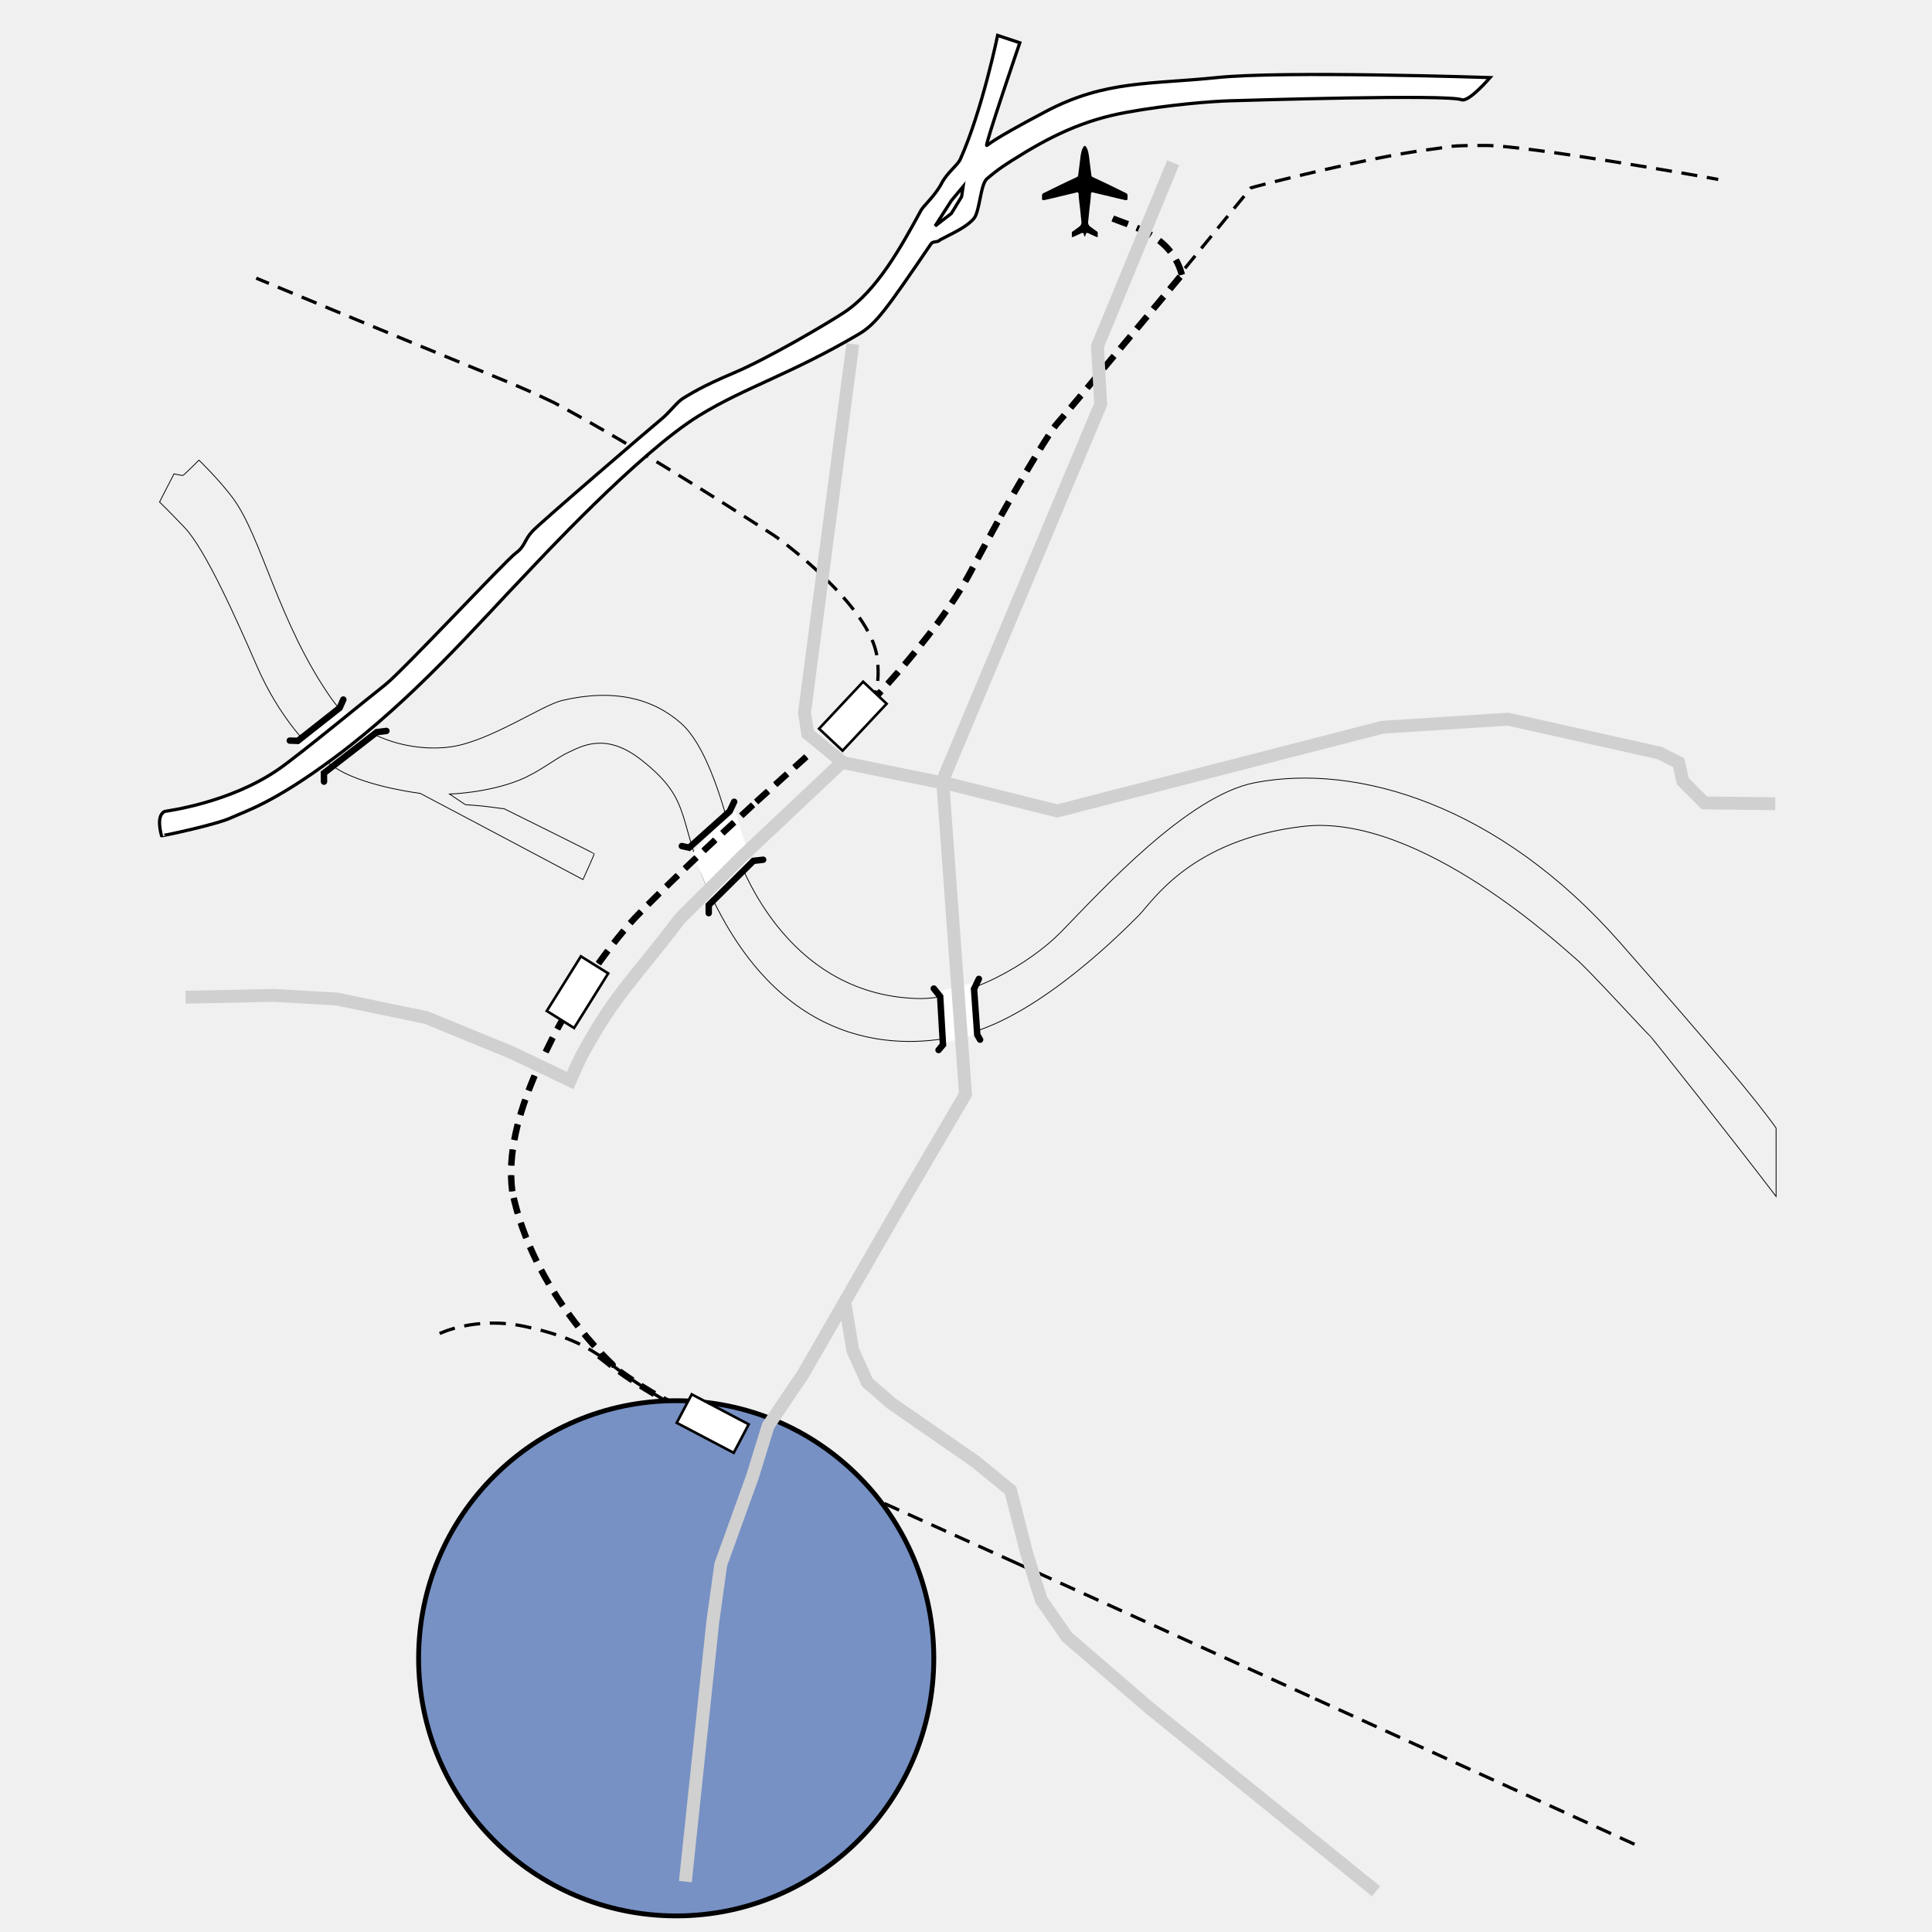
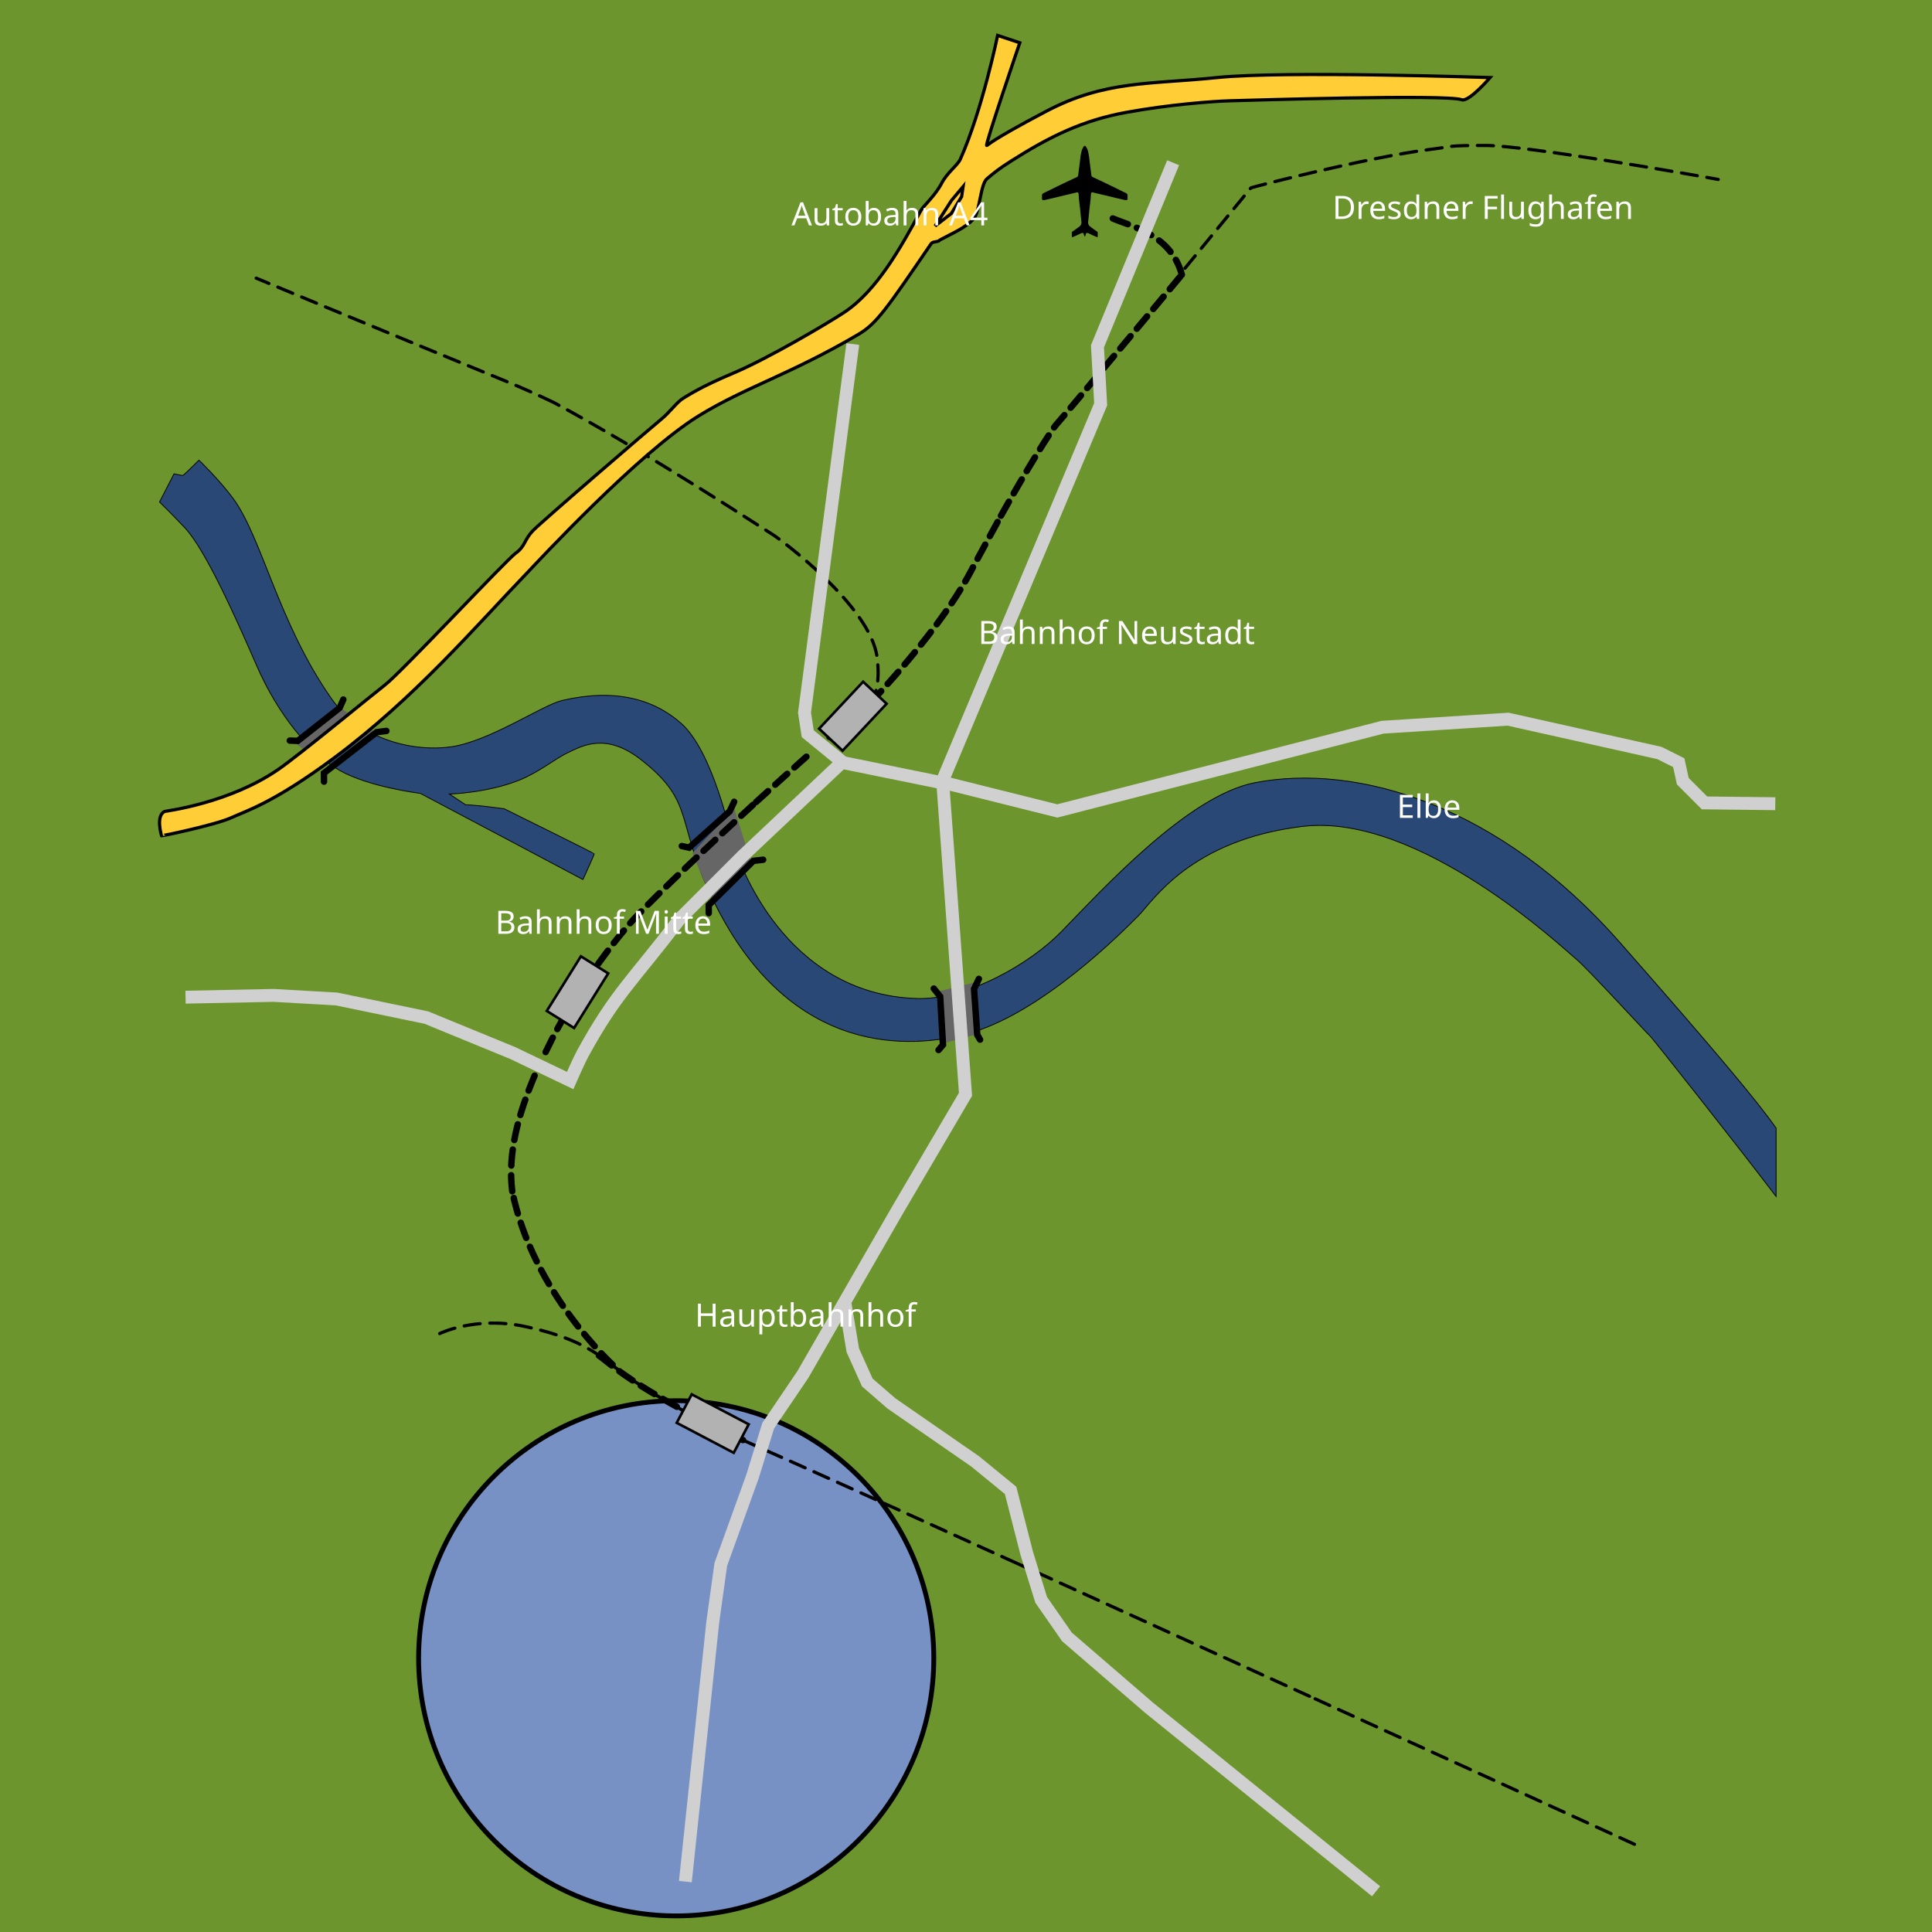
<svg xmlns="http://www.w3.org/2000/svg" version="1.1" id="Ebene_1" x="0px" y="0px" width="600px" height="600px" viewBox="0 0 600 600" enable-background="new 0 0 600 600" xml:space="preserve">
  <g transform="translate(-120,20)">
-     <path fill="none" stroke="#000000" stroke-width="0.25" d="M623.045,272.651    c29.067,33.075,42.445,49.013,48.534,57.678l0.003,21.237c-12.847-16.868-38.868-49.726-39.144-49.827    c-0.372-0.138-19.446-21.035-22.894-23.838s-48.627-45.618-85-41.25c-34.947,4.197-46.553,23.303-51,27.75    s-30.244,30.724-53.5,36.75c-16.197,4.196-54.156,7.979-78.25-41c-12.447-25.303-5.466-30.746-22.75-44.25    c-10.947-8.553-18.303-4.197-22.5-2.25c-4.197,1.947-9.026,6.148-15.447,8.697c-9.947,3.947-21.5,4.25-21.5,4.25l4.947,3.303    c0,0,4.947,0.303,8,0.75c3.053,0.447,4,0.5,4,0.5s27.947,13.803,28,14c0.053,0.197-3.5,8-3.5,8s-50.303-26.697-50.5-26.75    c-0.197-0.053-16.053-1.947-25.25-7.25c-9.197-5.303-19.053-17.446-25.5-32.25c-6.447-14.803-15.984-36.25-22.447-43.053    c-4.75-5-7.803-7.947-7.803-7.947l4.5-8.75c0,0,2.447,0.553,2.75,0.5c0.303-0.053,5-4.75,5-4.75s6.293,6.082,10.5,11.75    c9.053,12.197,14.055,38.565,30.553,62.197c9.25,13.25,26.25,16.75,37.447,15.053c11.986-1.816,28.151-12.928,34.303-14.37    c16-3.75,28.207-0.634,36.947,7.12c9.803,8.697,15.197,34.053,16.5,38.25c1.303,4.197,15.274,45.773,56.553,47.197    c15.645,0.539,35.25-10.75,45-20.751c12.566-12.888,39.204-42.188,60-46.25C541.598,216.848,585.742,230.204,623.045,272.651    L623.045,272.651z" />
+     <rect x="20" y="-30" width="2000" height="1000" fill="#6C952D" />
+     <circle cx="330" cy="495" r="80" stroke="black" stroke-width="1.5" fill="#7791C4" />
+     <path fill="#294875" stroke="#000" stroke-width="0.25" d="M623.045,272.651    c29.067,33.075,42.445,49.013,48.534,57.678l0.003,21.237c-12.847-16.868-38.868-49.726-39.144-49.827    c-0.372-0.138-19.446-21.035-22.894-23.838s-48.627-45.618-85-41.25c-34.947,4.197-46.553,23.303-51,27.75    s-30.244,30.724-53.5,36.75c-16.197,4.196-54.156,7.979-78.25-41c-12.447-25.303-5.466-30.746-22.75-44.25    c-10.947-8.553-18.303-4.197-22.5-2.25c-4.197,1.947-9.026,6.148-15.447,8.697c-9.947,3.947-21.5,4.25-21.5,4.25l4.947,3.303    c0,0,4.947,0.303,8,0.75c3.053,0.447,4,0.5,4,0.5s27.947,13.803,28,14c0.053,0.197-3.5,8-3.5,8s-50.303-26.697-50.5-26.75    c-0.197-0.053-16.053-1.947-25.25-7.25c-9.197-5.303-19.053-17.446-25.5-32.25c-6.447-14.803-15.984-36.25-22.447-43.053    c-4.75-5-7.803-7.947-7.803-7.947l4.5-8.75c0,0,2.447,0.553,2.75,0.5c0.303-0.053,5-4.75,5-4.75s6.293,6.082,10.5,11.75    c9.053,12.197,14.055,38.565,30.553,62.197c9.25,13.25,26.25,16.75,37.447,15.053c11.986-1.816,28.151-12.928,34.303-14.37    c16-3.75,28.207-0.634,36.947,7.12c9.803,8.697,15.197,34.053,16.5,38.25c1.303,4.197,15.274,45.773,56.553,47.197    c15.645,0.539,35.25-10.75,45-20.751c12.566-12.888,39.204-42.188,60-46.25C541.598,216.848,585.742,230.204,623.045,272.651    L623.045,272.651z" />
    <g>
-       <polygon fill="#FFFFFF" points="411,288 423,285 424,301 413,304 411,288" />
+       <polygon fill="#666" points="411,288 423,285 424,301 413,304 411,288" />
      <path fill="none" stroke="#000000" stroke-width="2" stroke-linecap="round" d="M410,287     l1.978,2.466l0.875,15l-1.375,1.626 M424,284l-1.5,3.125l1,14.25l0.875,1.5" />
    </g>
    <g>
-       <polygon fill="#FFFFFF" points="348,231 353,247 341,259 335,245 348,231 " />
+       <polygon fill="#666" points="348,231 353,247 341,259 335,245 348,231 " />
      <path fill="none" stroke="#000000" stroke-width="2" stroke-linecap="round" d="M348,229     l-1.397,2.966l-12.603,11.284l-2.25-0.5 M357,247l-3.022,0.341l-13.875,13.75v2.5" />
    </g>
    <g>
-       <polygon fill="#FFFFFF" points="226,200 236,207 221,218 212,211 226,200 " />
+       <polygon fill="#666" points="226,200 236,207 221,218 212,211 226,200 " />
      <path fill="none" stroke="#000000" stroke-width="2" stroke-linecap="round" d="M210,210     l2.478,0.091l13-10.25l1.147-2.591 M240,207l-3,0.375l-16.397,12.716l0.022,2.659" />
    </g>
-     <path fill="none" stroke-lincap="butt" stroke-dasharray="5,3" stroke="#000000" d="M528.414,507.575c54.272,24.693,99.934,45.523,99.934,45.523     M434.729,465.017c27.319,12.382,64.911,29.468,93.686,42.559 M256.545,394.151c0,0,10.947-5.447,26.25-2.25    c15.303,3.196,20.947,7.553,24,9.5c3.053,1.946,13.447,12.553,48.75,28c10.701,4.682,43.574,19.479,79.184,35.615 M292.083,105.054    c-4.926-2.361-9.958-4.617-15.036-6.696c-41.872-17.141-77.473-31.973-77.473-31.973 M377.606,208.853    c0.843-0.684,1.519-1.207,2.001-1.543c6.58-4.594,14.818-6.965,12.789-23.119c-2.028-16.154-30.682-37.21-32.711-38.365    c-1.544-0.878-38.328-25.089-67.603-40.772 M354.825,229.053c3.798-3.443,13.232-11.982,16.205-14.589 M289.452,306.724    c10.415-21.94,24.939-38.706,27.624-41.537c7.436-7.841,23.603-23.162,37.749-36.133 M279.084,349.962    c-1.489-11.679,1.869-23.882,6.989-36.024 M310.25,403.817c0.176,0.079-24.73-22.142-31.167-53.855 M430.86,140.163    c8.235-14.694,15.609-26.601,17.364-28.524c2.401-2.629,60.07-73.123,60.258-73.292c0.187-0.17,36.297-9.546,55.781-11.961    c7.587-0.94,4.591-1.207,17.182-1.207s65.671,9.33,72.169,10.548 M384.773,204.113c-0.061-0.168,25.639-25.41,36.892-46.976    c1.649-3.162,7.513-13.882,9.195-16.975 M487.042,65.329    c-3.774-14.088-18.932-15.462-23.508-18.532" />
-     <path fill="none" stroke-lincap="butt" stroke-dasharray="5,3" stroke="#000000" stroke-width="2" d="M306,401.001c3.053,1.945,10.167,10,44.736,26.216     M377.606,208.853c0.843-0.684,1.519-1.207,2.001-1.543 M354.825,229.053c3.798-3.443,13.232-11.982,16.205-14.589 M289.452,306.724    c10.415-21.939,24.939-38.706,27.624-41.537c7.436-7.841,23.603-23.162,37.749-36.133 M279.084,349.962    c-1.489-11.679,1.869-23.882,6.989-36.023 M310.25,403.817c0.176,0.079-24.73-22.143-31.167-53.855 M430.86,140.163    c8.234-14.694,15.608-26.601,17.363-28.524c2.401-2.629,38.63-46.141,38.818-46.31 M384.773,204.113    c-0.061-0.168,25.639-25.41,36.892-46.976c1.649-3.162,7.513-13.882,9.195-16.975 M487.042,65.329    c-3.774-14.088-18.932-15.462-23.508-18.532" />
-     <circle cx="330" cy="495" r="80" stroke="black" stroke-width="1.5" fill="#7791C4" />
-     <rect x="331" y="417" transform="matrix(0.885 0.4657 -0.4657 0.885 236.0825 -110.1689)" fill="#FFFFFF" stroke="#000000" stroke-width="0.8" width="20" height="10" />
-     <rect x="375" y="197" transform="matrix(0.6841 -0.7293 0.7293 0.6841 -25.8365 345.0185)" fill="#FFFFFF" stroke="#000000" stroke-width="0.8" width="20" height="10" />
-     <rect x="290" y="283" transform="matrix(0.5298 -0.8481 0.8481 0.5298 -103.8481 389.9749)" fill="#FFFFFF" stroke="#000000" stroke-width="0.8" width="20" height="10" />
+     <path fill="none" stroke-linecap="round" stroke-dasharray="5,3" stroke="#000000" d="M528.414,507.575c54.272,24.693,99.934,45.523,99.934,45.523     M434.729,465.017c27.319,12.382,64.911,29.468,93.686,42.559 M256.545,394.151c0,0,10.947-5.447,26.25-2.25    c15.303,3.196,20.947,7.553,24,9.5c3.053,1.946,13.447,12.553,48.75,28c10.701,4.682,43.574,19.479,79.184,35.615 M292.083,105.054    c-4.926-2.361-9.958-4.617-15.036-6.696c-41.872-17.141-77.473-31.973-77.473-31.973 M377.606,208.853    c0.843-0.684,1.519-1.207,2.001-1.543c6.58-4.594,14.818-6.965,12.789-23.119c-2.028-16.154-30.682-37.21-32.711-38.365    c-1.544-0.878-38.328-25.089-67.603-40.772 M354.825,229.053c3.798-3.443,13.232-11.982,16.205-14.589 M289.452,306.724    c10.415-21.94,24.939-38.706,27.624-41.537c7.436-7.841,23.603-23.162,37.749-36.133 M279.084,349.962    c-1.489-11.679,1.869-23.882,6.989-36.024 M310.25,403.817c0.176,0.079-24.73-22.142-31.167-53.855 M430.86,140.163    c8.235-14.694,15.609-26.601,17.364-28.524c2.401-2.629,60.07-73.123,60.258-73.292c0.187-0.17,36.297-9.546,55.781-11.961    c7.587-0.94,4.591-1.207,17.182-1.207s65.671,9.33,72.169,10.548 M384.773,204.113c-0.061-0.168,25.639-25.41,36.892-46.976    c1.649-3.162,7.513-13.882,9.195-16.975 M487.042,65.329    c-3.774-14.088-18.932-15.462-23.508-18.532" />
+     <path fill="none" stroke-linecap="round" stroke-dasharray="5,3" stroke="#000000" stroke-width="2" d="M306,401.001c3.053,1.945,10.167,10,44.736,26.216     M377.606,208.853c0.843-0.684,1.519-1.207,2.001-1.543 M354.825,229.053c3.798-3.443,13.232-11.982,16.205-14.589 M289.452,306.724    c10.415-21.939,24.939-38.706,27.624-41.537c7.436-7.841,23.603-23.162,37.749-36.133 M279.084,349.962    c-1.489-11.679,1.869-23.882,6.989-36.023 M310.25,403.817c0.176,0.079-24.73-22.143-31.167-53.855 M430.86,140.163    c8.234-14.694,15.608-26.601,17.363-28.524c2.401-2.629,38.63-46.141,38.818-46.31 M384.773,204.113    c-0.061-0.168,25.639-25.41,36.892-46.976c1.649-3.162,7.513-13.882,9.195-16.975 M487.042,65.329    c-3.774-14.088-18.932-15.462-23.508-18.532" />
+     <rect fill="#B2B2B2" x="331" y="417" transform="matrix(0.885 0.4657 -0.4657 0.885 236.0825 -110.1689)" stroke="#000000" stroke-width="0.8" width="20" height="10" />
+     <rect fill="#B2B2B2" x="375" y="197" transform="matrix(0.6841 -0.7293 0.7293 0.6841 -25.8365 345.0185)" stroke="#000000" stroke-width="0.8" width="20" height="10" />
+     <rect fill="#B2B2B2" x="290" y="283" transform="matrix(0.5298 -0.8481 0.8481 0.5298 -103.8481 389.9749)" stroke="#000000" stroke-width="0.8" width="20" height="10" />
    <path fill="none" stroke="#D0D0D0" stroke-width="4" d="M484.327,30.539l-23.5,57l1,18l-49.999,119     M412.348,222.849l36,9l101-26l39-2.5l47,10.5l6,3l1.256,5.749l6.744,6.751l21.982,0.254 M411.348,222.849l-29.5-6l-11-9l-1-6.5    l15-114.5 M412.848,223.849l7,96l-21,35.75l-29.5,51.25l-10.787,15.935l-4.845,15.713l-9.869,27.353l-2.5,18l-8.5,80.5     M382.348,384.349l2.5,15l4.5,10l7.5,6.5l26,18l11,9l5,19.5l4.5,14.5l8,11.5l25.5,22l70.5,57 M177.623,289.686l27.337-0.556    l19.55,1.112l27.894,5.775l26.781,10.993l17.881,8.557c0,0,2.781-6.331,3.912-8.396c10.28-18.765,15.396-22.402,30.132-41.822    l19.475-19.475l30.579-28.841" />
    <g>
-       <path fill="#FFFFFF" stroke="#000000" d="M582.754,4.09c0,0-64.154-2.145-84.813,0     c-20.659,2.146-34.684,0.802-53.05,10.479c-18.367,9.677-17.773,10.424-18.457,10.605s10.271-31.891,10.271-31.891l-6.877-2.292     c0,0-4.792,23.248-11.569,38.41c-0.897,2.006-3.994,4.019-5.846,7.556c-2.02,3.858-5.616,6.959-6.36,8.325     c-6.319,11.598-13.761,25.094-24.034,31.833c-5.269,3.455-23.55,14.228-34.057,18.666c-10.507,4.438-13.727,6.696-15.719,7.859     c-1.992,1.163-4.229,4.404-6.877,6.549c-2.647,2.146-37.304,31.912-39.951,34.712c-2.647,2.8-2.265,4.73-5.239,6.876     c-2.975,2.146-35.339,36.823-40.606,40.934s-26.549,21.687-33.075,26.198c-15.418,10.658-35.066,12.951-35.367,13.099     c-2.866,1.407-0.955,7.352-0.982,7.532c-0.027,0.18,17.055-3.455,21.613-5.567s13.019-4.483,32.092-18.666     c24.861-18.485,43.854-40.753,59.899-57.454c2.948-3.068,34.513-37.217,53.377-48.792c14.409-8.842,28.337-12.797,49.447-25.215     c5.567-3.274,8.592-7.623,22.596-28.162c0.564-0.828,2.198-0.397,2.721-1.157c3.816-2.092,7.949-3.694,10.552-6.66     c1.826-2.082,2.03-10.653,4.062-12.351c2.526-2.11,3.721-3.102,7.582-5.554c12.088-7.679,22.295-12.625,35.693-15.064     s26.881-3.456,32.42-3.602c5.538-0.147,67.067-2.043,71.716-0.328C576.177,11.802,582.754,4.09,582.754,4.09L582.754,4.09z" />
+       <path fill="#FFCD35" stroke="#000000" d="M582.754,4.09c0,0-64.154-2.145-84.813,0     c-20.659,2.146-34.684,0.802-53.05,10.479c-18.367,9.677-17.773,10.424-18.457,10.605s10.271-31.891,10.271-31.891l-6.877-2.292     c0,0-4.792,23.248-11.569,38.41c-0.897,2.006-3.994,4.019-5.846,7.556c-2.02,3.858-5.616,6.959-6.36,8.325     c-6.319,11.598-13.761,25.094-24.034,31.833c-5.269,3.455-23.55,14.228-34.057,18.666c-10.507,4.438-13.727,6.696-15.719,7.859     c-1.992,1.163-4.229,4.404-6.877,6.549c-2.647,2.146-37.304,31.912-39.951,34.712c-2.647,2.8-2.265,4.73-5.239,6.876     c-2.975,2.146-35.339,36.823-40.606,40.934s-26.549,21.687-33.075,26.198c-15.418,10.658-35.066,12.951-35.367,13.099     c-2.866,1.407-0.955,7.352-0.982,7.532c-0.027,0.18,17.055-3.455,21.613-5.567s13.019-4.483,32.092-18.666     c24.861-18.485,43.854-40.753,59.899-57.454c2.948-3.068,34.513-37.217,53.377-48.792c14.409-8.842,28.337-12.797,49.447-25.215     c5.567-3.274,8.592-7.623,22.596-28.162c0.564-0.828,2.198-0.397,2.721-1.157c3.816-2.092,7.949-3.694,10.552-6.66     c1.826-2.082,2.03-10.653,4.062-12.351c2.526-2.11,3.721-3.102,7.582-5.554c12.088-7.679,22.295-12.625,35.693-15.064     s26.881-3.456,32.42-3.602c5.538-0.147,67.067-2.043,71.716-0.328C576.177,11.802,582.754,4.09,582.754,4.09L582.754,4.09z" />
      <polyline fill="none" stroke="#000000" points="416.881,43.965 415.428,46.313 410.41,50.184     415.475,42.275 419.099,37.946 418.641,41.066 416.865,43.965 " />
    </g>
    <path fill="#000000" stroke="none" d="M456.912,53.448c-0.144,0-0.21-0.265-0.21-0.265l-0.121-0.429l-0.109-0.309c-0.198-0.242-0.728,0-0.728,0    s-2.07,1.003-2.5,1.146s-0.375-0.113-0.375-0.113v-1.165c-0.065-0.341,0.331-0.496,0.331-0.496s1.2-0.826,2.07-1.498    s0.528-1.84,0.528-1.84l-0.374-3.689c0,0-0.43-3.371-0.44-4.362c-0.012-0.991-0.64-0.653-0.64-0.653l-5.221,1.237    c0,0-3.932,0.98-4.759,1.124c-0.825,0.143-0.764-0.387-0.764-0.387s-0.018-0.461,0.004-1.078c0.022-0.617,0.563-0.738,0.563-0.738    l5.1-2.5c0,0,4.715-2.269,5.177-2.445c0.463-0.177,0.43-0.849,0.43-0.849l0.165-1.289l0.353-2.787    c0.198-2.467,0.683-3.69,0.683-3.69c0.529-1.222,0.815-1.08,0.815-1.08l-0.004-0.002c0,0,0.284-0.146,0.814,1.08    c0,0,0.485,1.223,0.683,3.69l0.354,2.787l0.165,1.289c0,0-0.033,0.672,0.43,0.848c0.462,0.176,5.177,2.446,5.177,2.446l5.1,2.5    c0,0,0.54,0.122,0.562,0.738c0.022,0.617,0.005,1.078,0.005,1.078s0.062,0.531-0.765,0.387c-0.826-0.143-4.759-1.123-4.759-1.123    l-5.221-1.238c0,0-0.628-0.337-0.639,0.654c-0.011,0.992-0.44,4.362-0.44,4.362l-0.375,3.69c0,0-0.341,1.167,0.529,1.839    s2.07,1.499,2.07,1.499s0.396,0.154,0.33,0.495v1.165c0,0,0.056,0.256-0.374,0.113c-0.43-0.143-2.5-1.146-2.5-1.146    s-0.529-0.243-0.728,0l-0.11,0.309l-0.121,0.43c0,0-0.066,0.264-0.209,0.264L456.912,53.448L456.912,53.448z" />
  </g>
+   <g>
+     <text x="400" y="254" font-family="Verdana" fill="white" font-size="10">
+             Elbe
+         </text>
+     <text x="212" y="70" font-family="Verdana" fill="white" font-size="10">
+             Autobahn A4
+         </text>
+     <text x="182" y="412" font-family="Verdana" fill="white" font-size="10">
+             Hauptbahnhof
+         </text>
+     <text x="380" y="68" font-family="Verdana" fill="white" font-size="10">
+             Dresdner Flughafen
+         </text>
+     <text x="120" y="290" font-family="Verdana" fill="white" font-size="10">
+             Bahnhof Mitte
+         </text>
+     <text x="270" y="200" font-family="Verdana" fill="white" font-size="10">
+             Bahnhof Neustadt
+         </text>
+   </g>
</svg>
